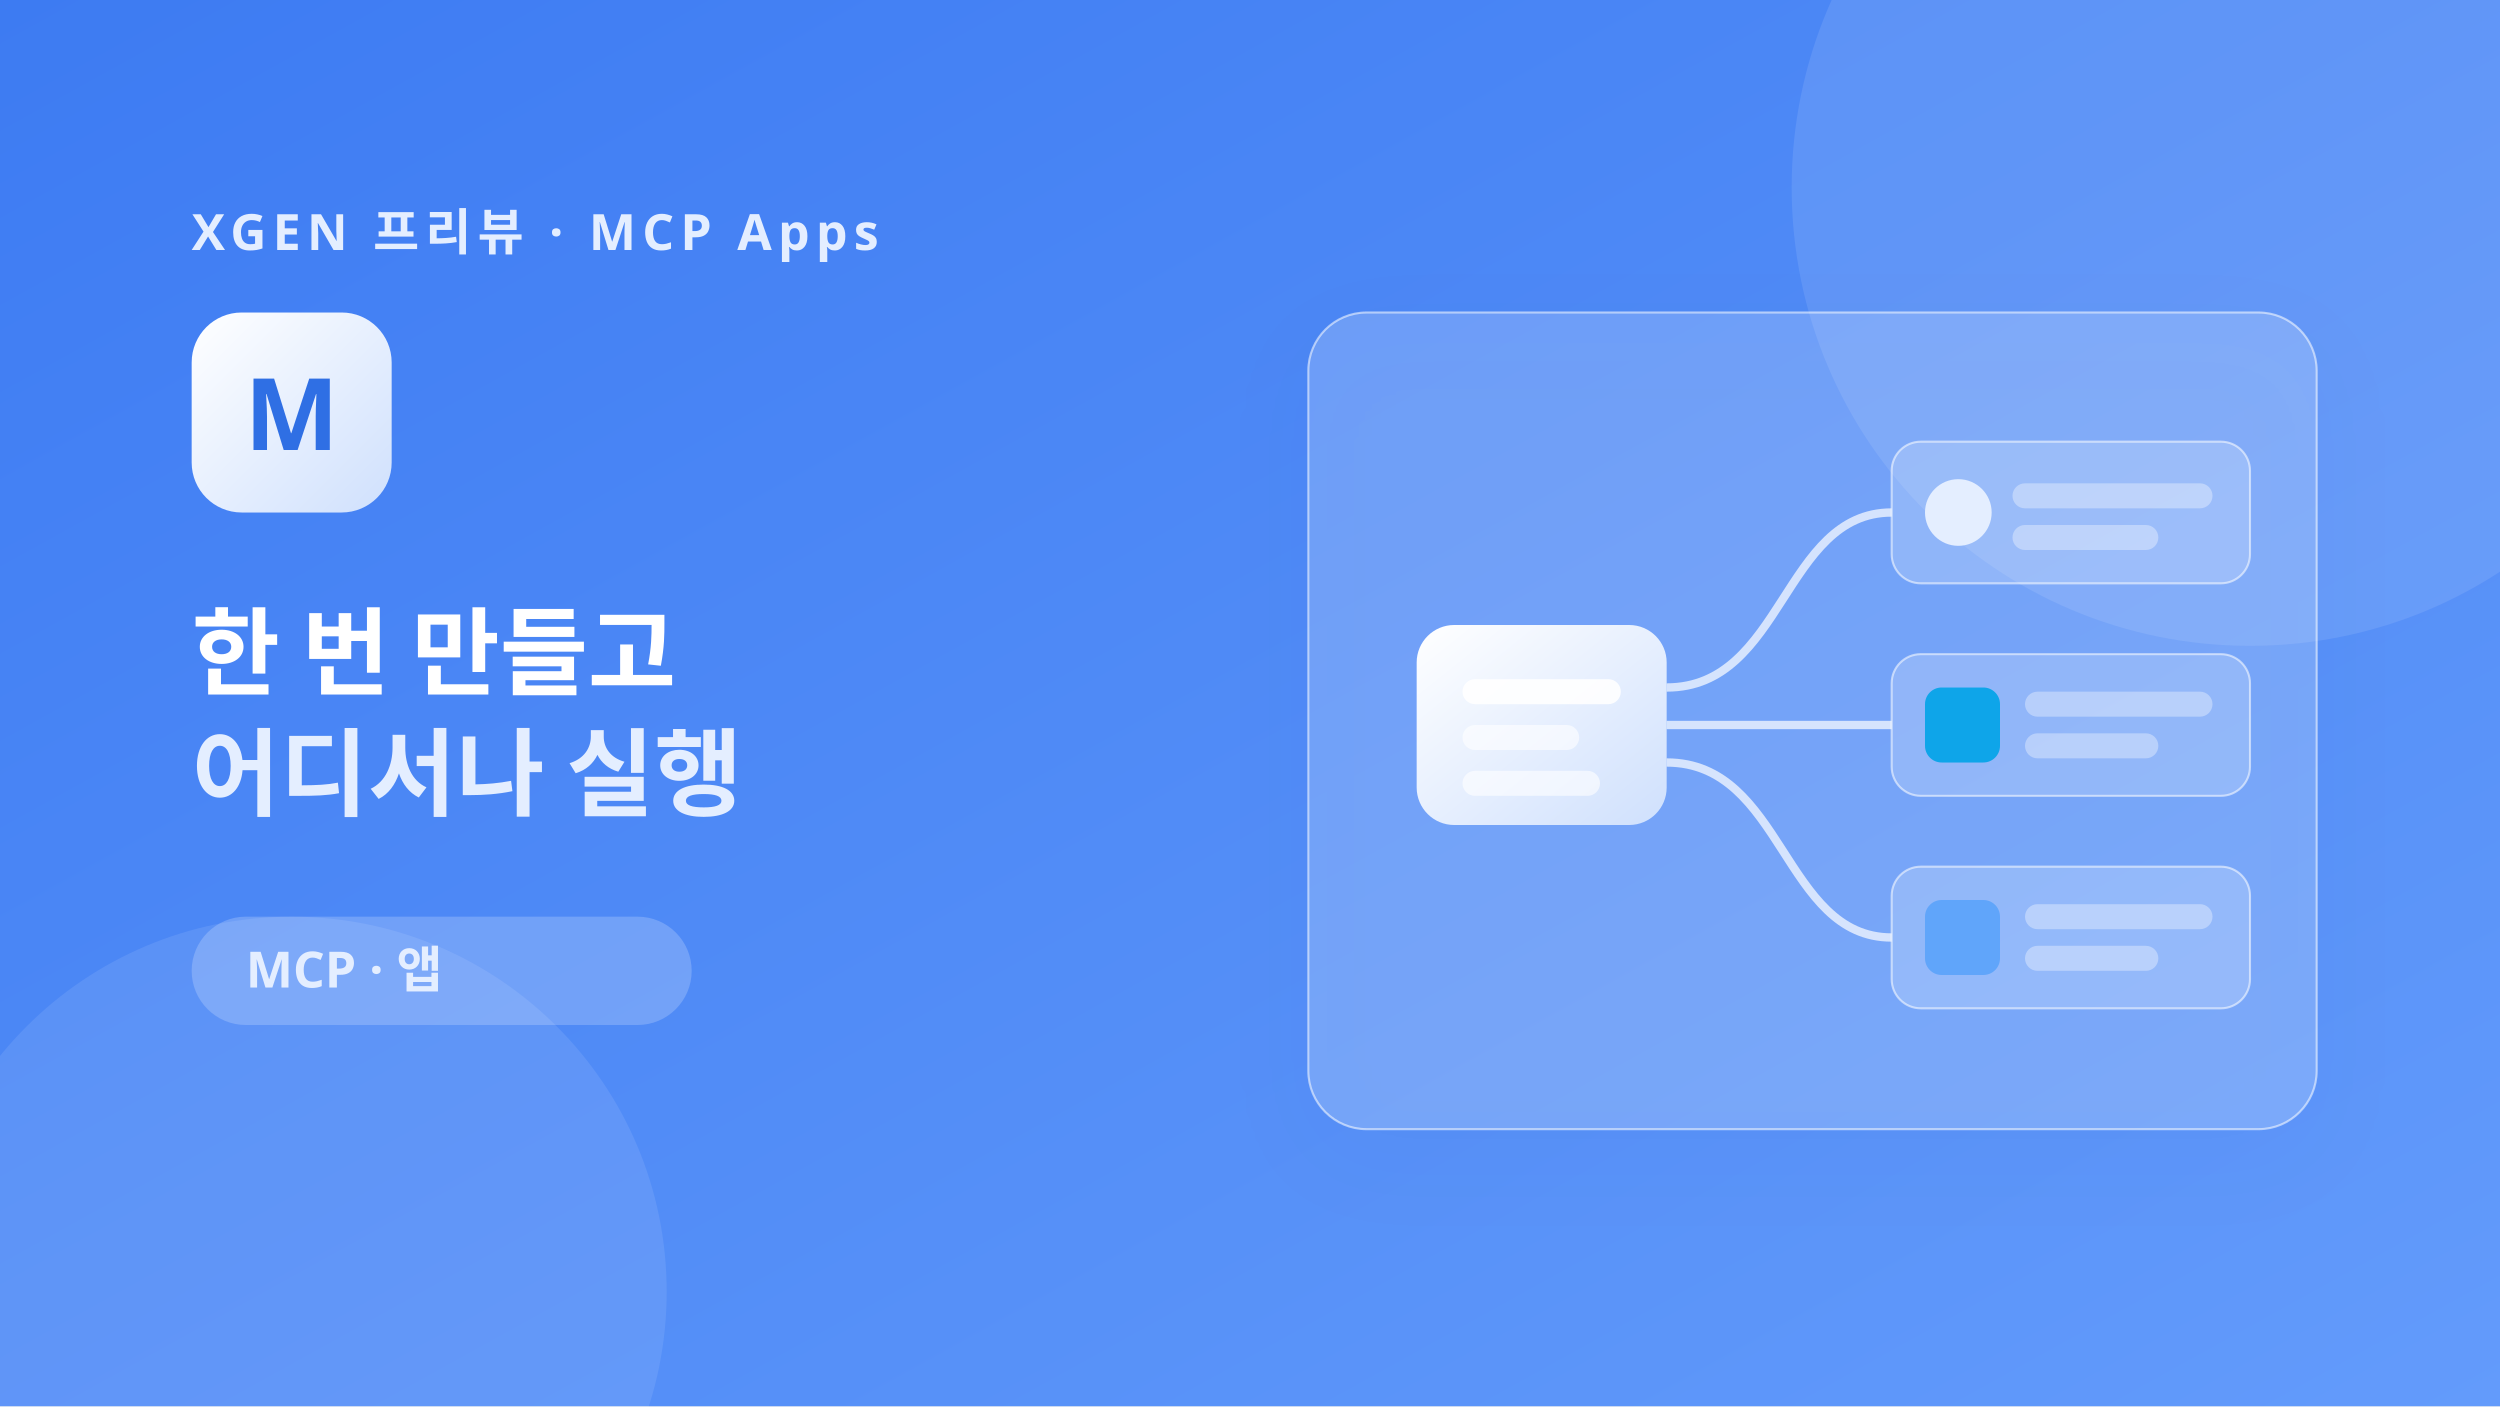
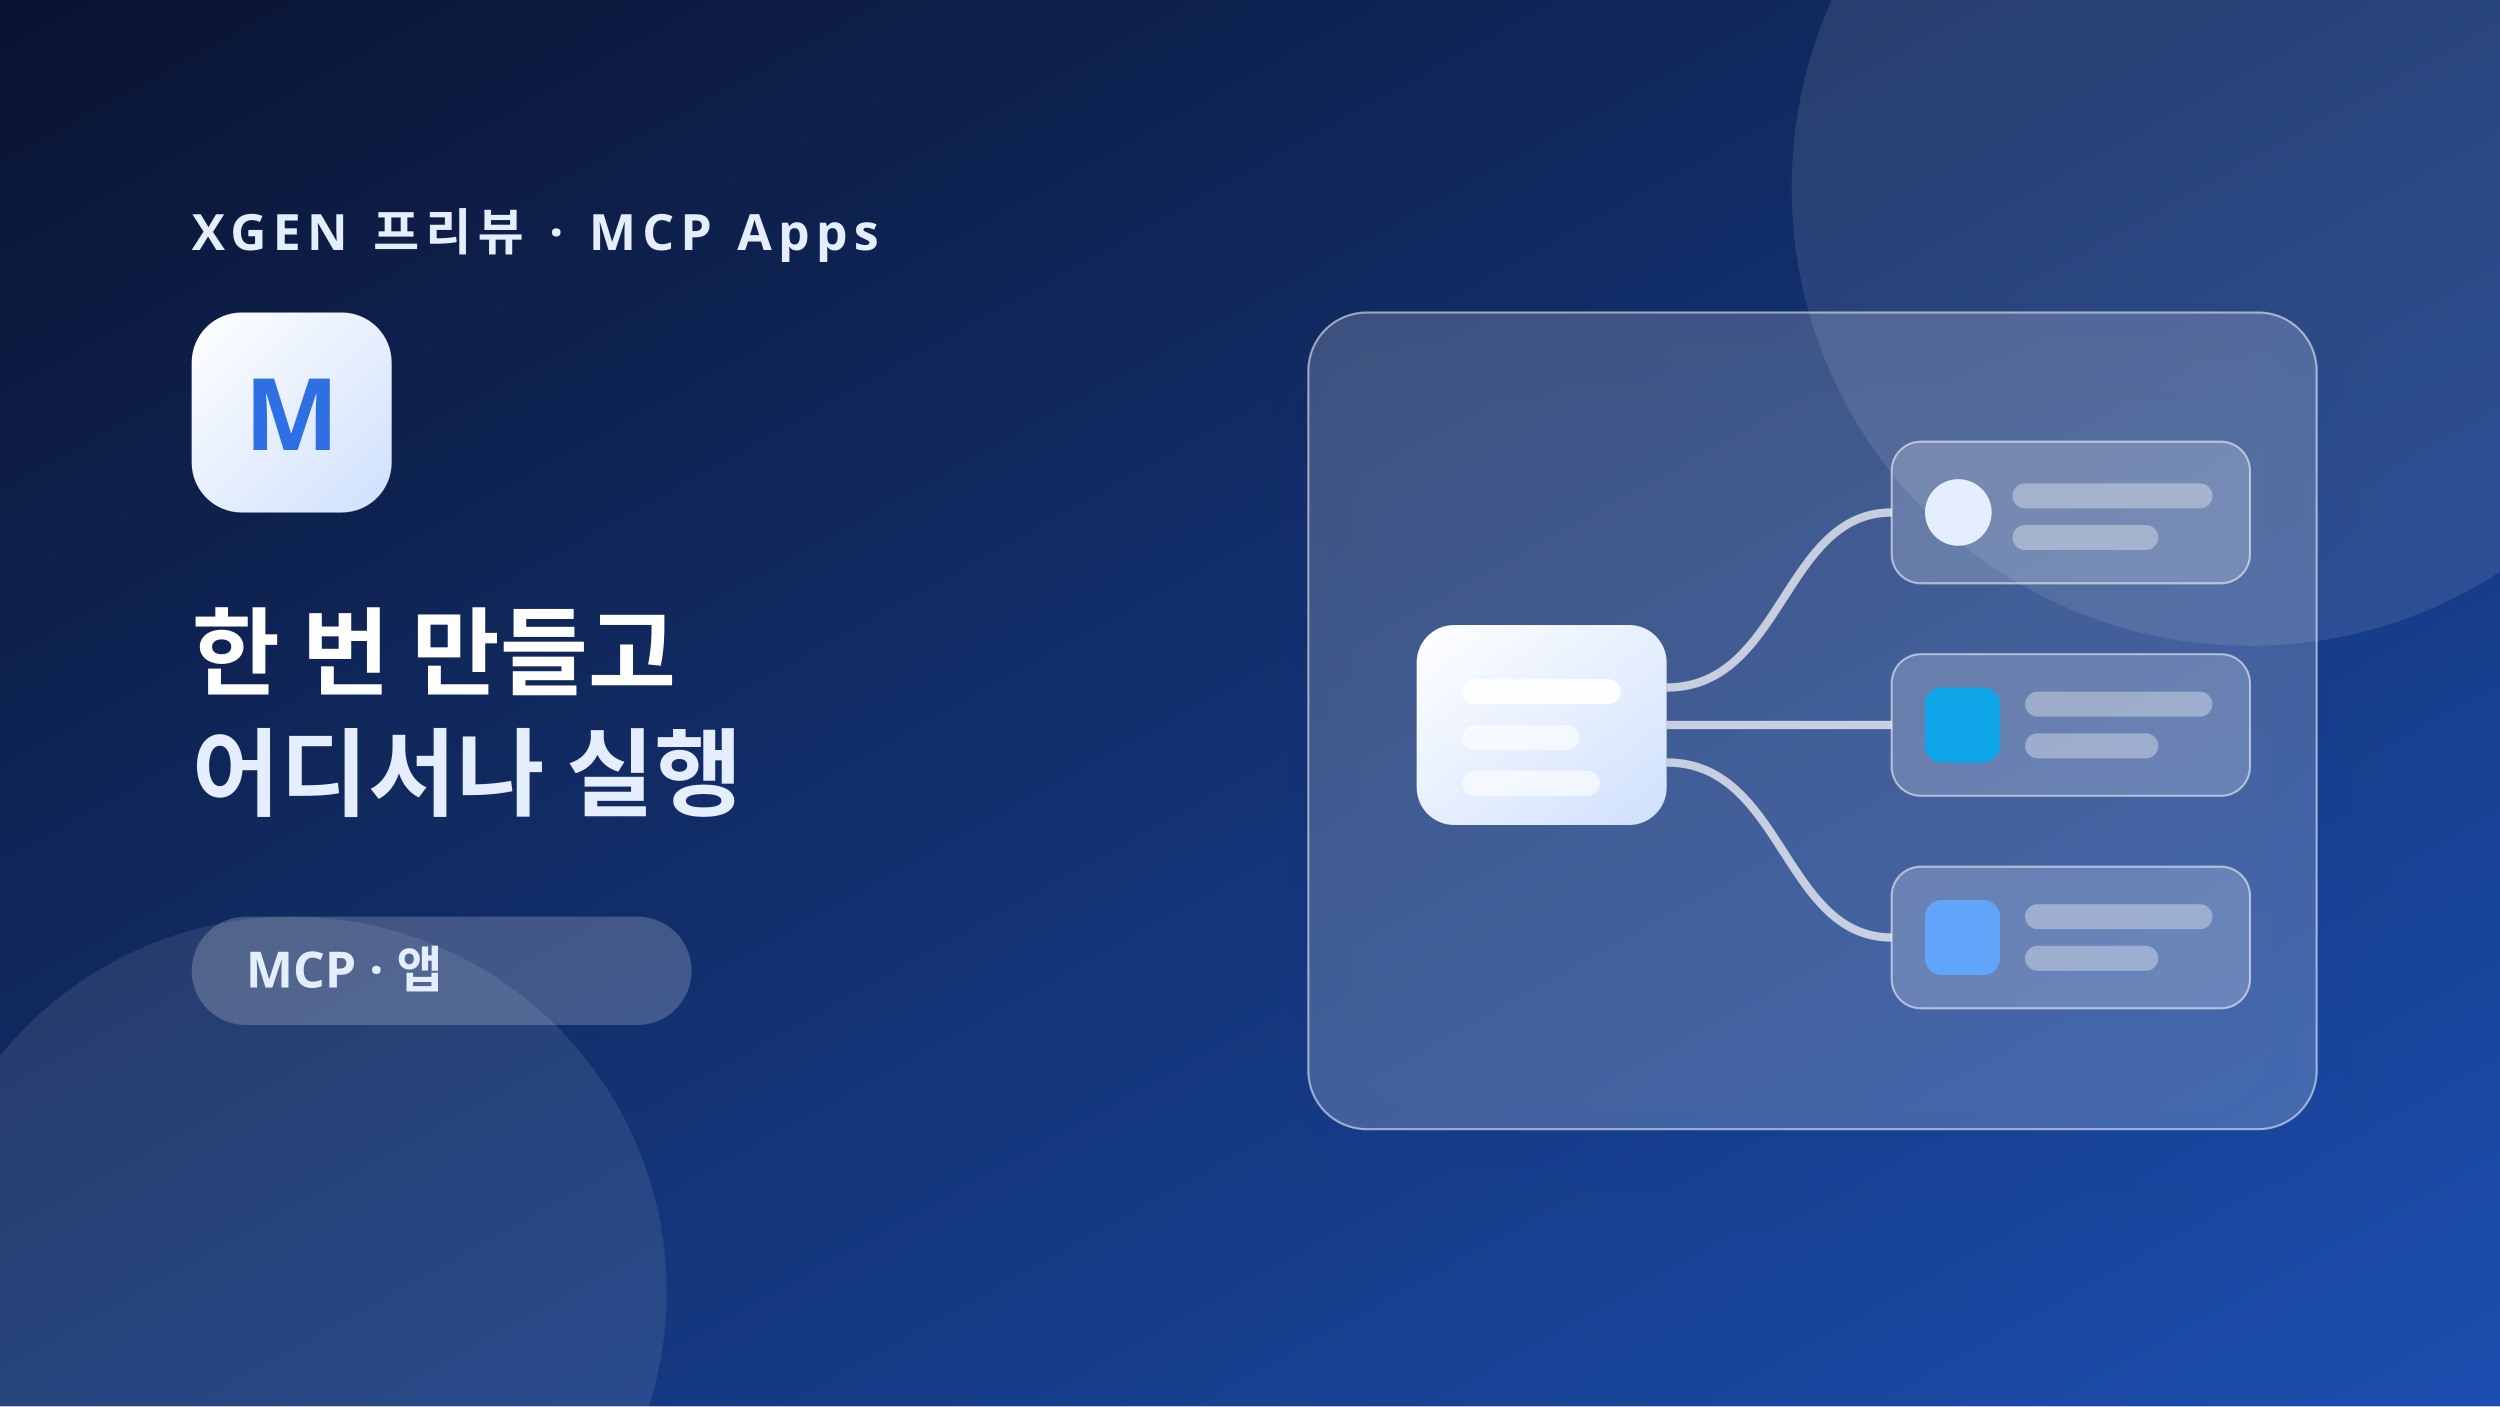
<svg xmlns="http://www.w3.org/2000/svg" viewBox="0 0 1200 675" role="img" aria-label="MCP Apps 한 번 만들고 어디서나 실행">
  <defs>
    <linearGradient id="bg" x1="0" y1="0" x2="1" y2="1">
-       <stop offset="0" stop-color="#3d7bf2" />
-       <stop offset="1" stop-color="#639bfb" />
+       <stop offset="0" stop-color="#0a1330" />
+       <stop offset="1" stop-color="#1b4fb0" />
    </linearGradient>
    <linearGradient id="badge" x1="0" y1="0" x2="1" y2="1">
      <stop offset="0" stop-color="#ffffff" />
      <stop offset="1" stop-color="#cfe0fd" />
    </linearGradient>
    <filter id="sh" x="-20%" y="-20%" width="140%" height="140%">
      <feDropShadow dx="0" dy="14" stdDeviation="22" flood-color="#1e3a8a" flood-opacity="0.14" />
    </filter>
  </defs>
  <rect width="1200" height="675" fill="url(#bg)" />
  <circle cx="1080" cy="90" r="220" fill="#ffffff" opacity="0.1" />
  <circle cx="140" cy="620" r="180" fill="#ffffff" opacity="0.09" />
  <text x="92" y="120" font-family="Pretendard,'Pretendard Variable','Malgun Gothic','Apple SD Gothic Neo','Noto Sans KR',sans-serif" font-size="24" font-weight="700" letter-spacing="3" fill="#e4eeff">XGEN 프리뷰 · MCP Apps</text>
  <rect x="92" y="150" width="96" height="96" rx="24" fill="url(#badge)" />
  <text x="140" y="216" text-anchor="middle" font-family="Pretendard,'Pretendard Variable','Malgun Gothic','Apple SD Gothic Neo','Noto Sans KR',sans-serif" font-size="48" font-weight="800" fill="#2f6fe4">M</text>
  <text x="92" y="330" font-family="Pretendard,'Pretendard Variable','Malgun Gothic','Apple SD Gothic Neo','Noto Sans KR',sans-serif" font-size="46" font-weight="800" fill="#ffffff">한 번 만들고</text>
  <text x="92" y="388" font-family="Pretendard,'Pretendard Variable','Malgun Gothic','Apple SD Gothic Neo','Noto Sans KR',sans-serif" font-size="46" font-weight="800" fill="#e4eeff">어디서나 실행</text>
  <rect x="92" y="440" width="240" height="52" rx="26" fill="#ffffff33" />
  <text x="118" y="474" font-family="Pretendard,'Pretendard Variable','Malgun Gothic','Apple SD Gothic Neo','Noto Sans KR',sans-serif" font-size="24" font-weight="700" fill="#e4eeff">MCP · 앱</text>
  <g filter="url(#sh)">
    <rect x="628" y="150" width="484" height="392" rx="28" fill="#ffffff2e" stroke="#ffffff8c" />
  </g>
  <rect x="680" y="300" width="120" height="96" rx="18" fill="url(#badge)" />
  <rect x="702" y="326" width="76" height="12" rx="6" fill="#ffffff" opacity="0.9" />
  <rect x="702" y="348" width="56" height="12" rx="6" fill="#ffffff" opacity="0.6" />
  <rect x="702" y="370" width="66" height="12" rx="6" fill="#ffffff" opacity="0.6" />
  <path d="M800 330 C 856 330 856 246 908 246" fill="none" stroke="#ffffffb3" stroke-width="4" />
  <path d="M800 348 L 908 348" fill="none" stroke="#ffffffb3" stroke-width="4" />
  <path d="M800 366 C 856 366 856 450 908 450" fill="none" stroke="#ffffffb3" stroke-width="4" />
  <g>
    <rect x="908" y="212" width="172" height="68" rx="14" fill="#ffffff33" stroke="#ffffff8c" />
    <circle cx="940" cy="246" r="16" fill="#e4eeff" />
    <rect x="966" y="232" width="96" height="12" rx="6" fill="#ffffff59" />
    <rect x="966" y="252" width="70" height="12" rx="6" fill="#ffffff59" />
  </g>
  <g>
    <rect x="908" y="314" width="172" height="68" rx="14" fill="#ffffff33" stroke="#ffffff8c" />
    <rect x="924" y="330" width="36" height="36" rx="8" fill="#0ea5e9" />
    <rect x="972" y="332" width="90" height="12" rx="6" fill="#ffffff59" />
    <rect x="972" y="352" width="64" height="12" rx="6" fill="#ffffff59" />
  </g>
  <g>
    <rect x="908" y="416" width="172" height="68" rx="14" fill="#ffffff33" stroke="#ffffff8c" />
    <rect x="924" y="432" width="36" height="36" rx="8" fill="#60a5fa" />
    <rect x="972" y="434" width="90" height="12" rx="6" fill="#ffffff59" />
    <rect x="972" y="454" width="64" height="12" rx="6" fill="#ffffff59" />
  </g>
</svg>
